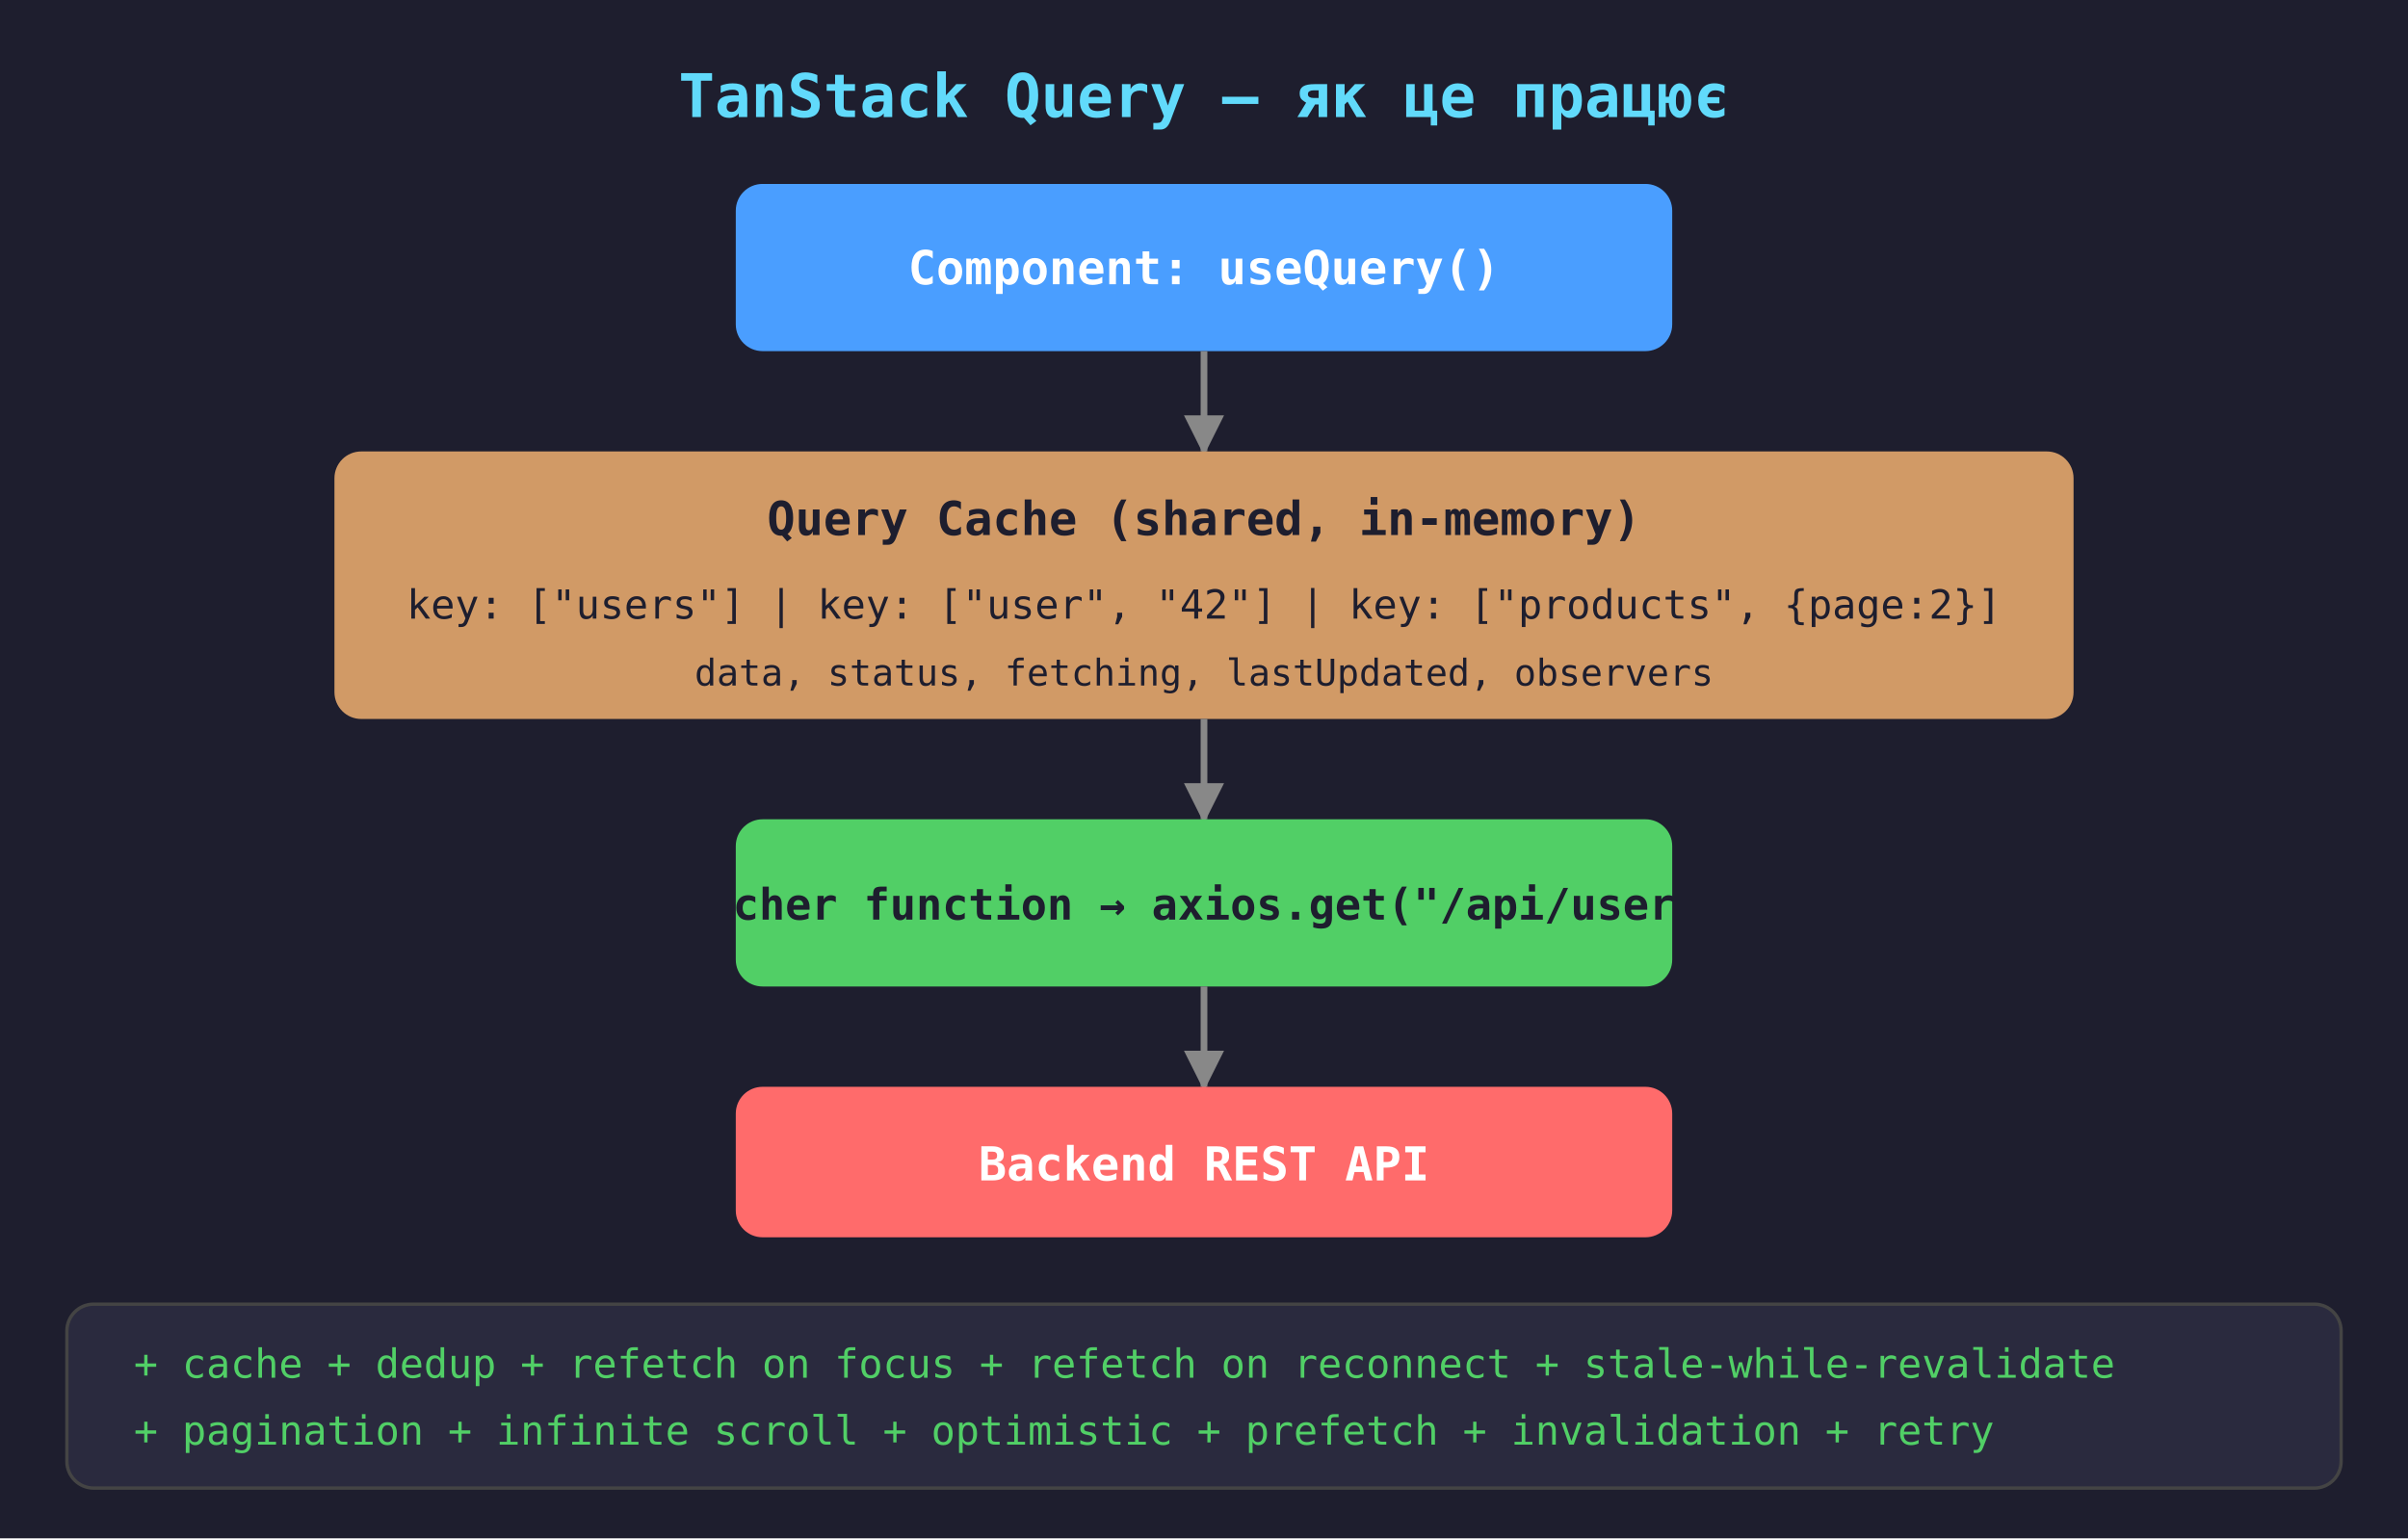
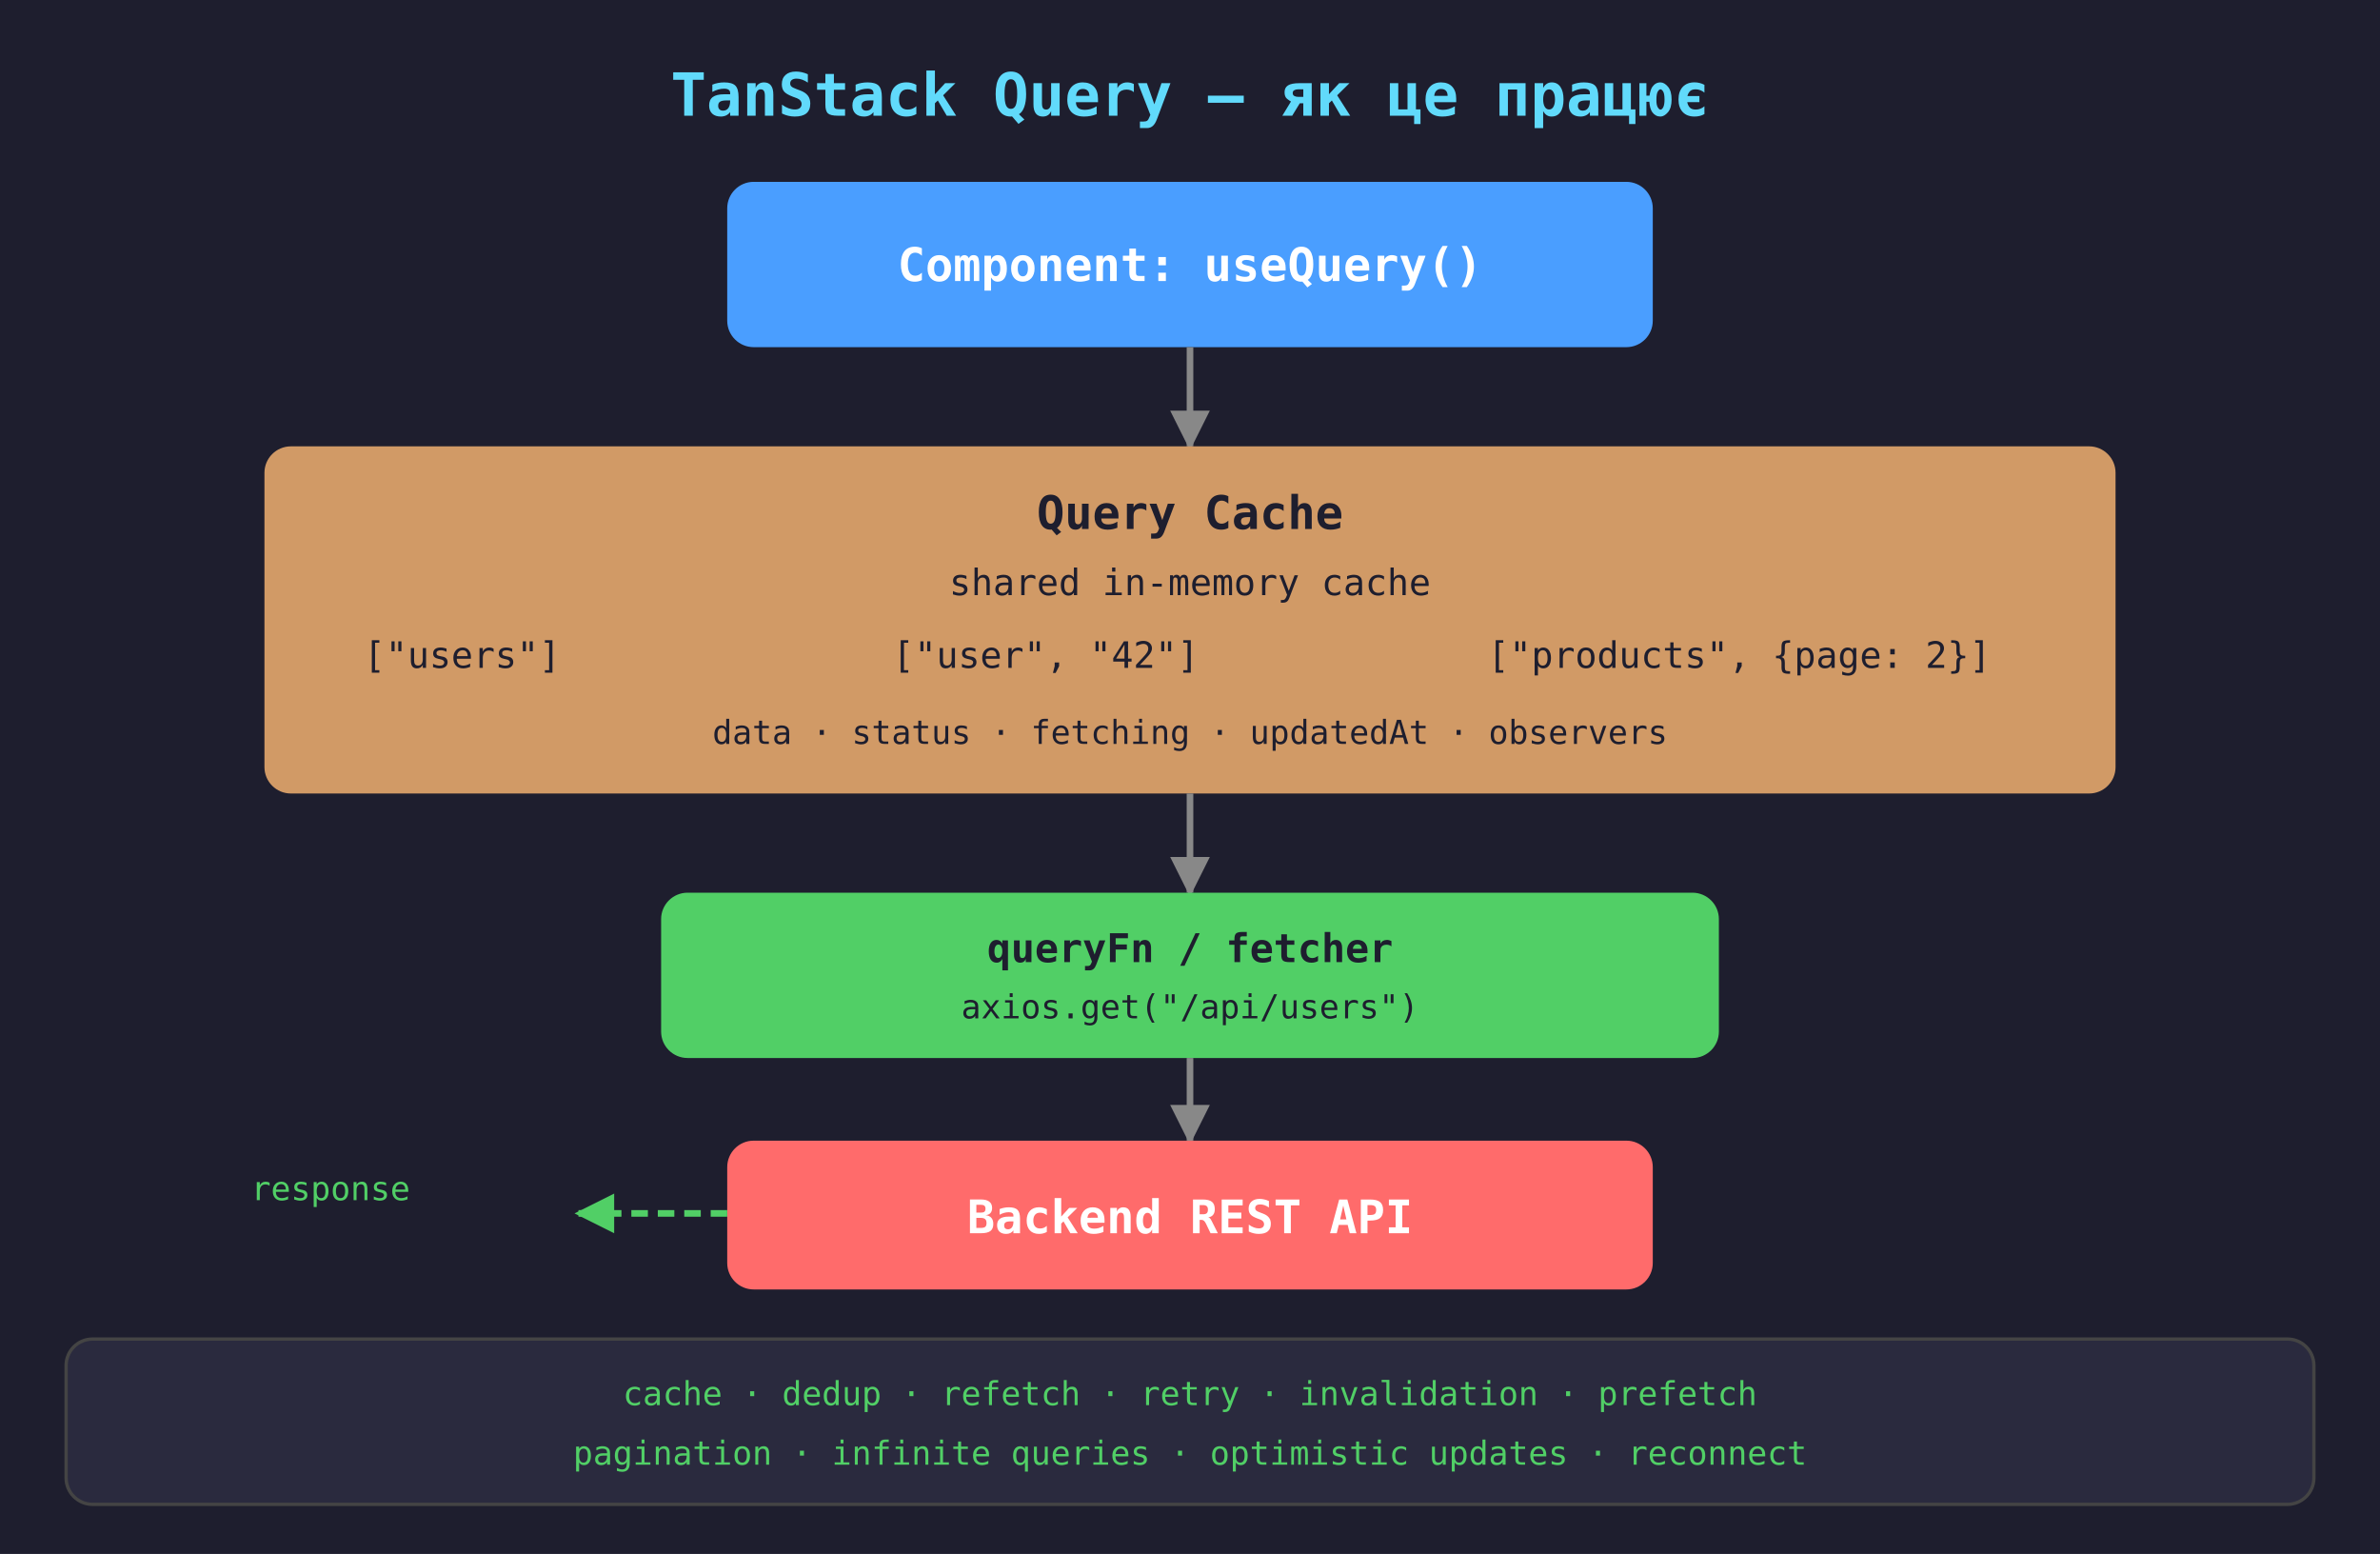
- <svg xmlns="http://www.w3.org/2000/svg" viewBox="0 0 720 460" width="720" height="460">
-   <rect width="720" height="460" fill="#1e1e2e" />
-   <text x="360" y="35" text-anchor="middle" fill="#61DAFB" font-family="monospace" font-size="18" font-weight="bold">TanStack Query — як це працює</text>
+ <svg xmlns="http://www.w3.org/2000/svg" viewBox="0 0 720 470" width="720" height="470">
+   <rect width="720" height="470" fill="#1e1e2e" />
+   <text x="360" y="35" text-anchor="middle" fill="#61DAFB" font-family="monospace" font-size="18" font-weight="bold">
+         TanStack Query — як це працює
+     </text>
  <rect x="220" y="55" width="280" height="50" rx="8" fill="#4a9eff" />
-   <text x="360" y="85" text-anchor="middle" fill="#fff" font-family="monospace" font-size="14" font-weight="bold">Component: useQuery()</text>
-   <line x1="360" y1="105" x2="360" y2="135" stroke="#888" stroke-width="2" marker-end="url(#q1)" />
-   <rect x="100" y="135" width="520" height="80" rx="8" fill="#d19a66" />
-   <text x="360" y="160" text-anchor="middle" fill="#1e1e2e" font-family="monospace" font-size="14" font-weight="bold">Query Cache (shared, in-memory)</text>
-   <text x="360" y="185" text-anchor="middle" fill="#1e1e2e" font-family="monospace" font-size="12">key: ["users"]  |  key: ["user", "42"]  |  key: ["products", {page:2}]</text>
-   <text x="360" y="205" text-anchor="middle" fill="#1e1e2e" font-family="monospace" font-size="11">data, status, fetching, lastUpdated, observers</text>
-   <line x1="360" y1="215" x2="360" y2="245" stroke="#888" stroke-width="2" marker-end="url(#q1)" />
-   <rect x="220" y="245" width="280" height="50" rx="8" fill="#51cf66" />
-   <text x="360" y="275" text-anchor="middle" fill="#1e1e2e" font-family="monospace" font-size="13" font-weight="bold">fetcher function → axios.get("/api/users")</text>
-   <line x1="360" y1="295" x2="360" y2="325" stroke="#888" stroke-width="2" marker-end="url(#q1)" />
-   <rect x="220" y="325" width="280" height="45" rx="8" fill="#ff6b6b" />
-   <text x="360" y="353" text-anchor="middle" fill="#fff" font-family="monospace" font-size="14" font-weight="bold">Backend REST API</text>
-   <rect x="20" y="390" width="680" height="55" rx="8" fill="#2a2a3e" stroke="#444" />
-   <text x="40" y="412" fill="#51cf66" font-family="monospace" font-size="12">+ cache  + dedup  + refetch on focus  + refetch on reconnect  + stale-while-revalidate</text>
-   <text x="40" y="432" fill="#51cf66" font-family="monospace" font-size="12">+ pagination  + infinite scroll  + optimistic  + prefetch  + invalidation  + retry</text>
+   <text x="360" y="85" text-anchor="middle" fill="#fff" font-family="monospace" font-size="14" font-weight="bold">
+         Component: useQuery()
+     </text>
+   <line x1="360" y1="105" x2="360" y2="135" stroke="#888" stroke-width="2" marker-end="url(#arrow)" />
+   <rect x="80" y="135" width="560" height="105" rx="8" fill="#d19a66" />
+   <text x="360" y="160" text-anchor="middle" fill="#1e1e2e" font-family="monospace" font-size="14" font-weight="bold">
+         Query Cache
+     </text>
+   <text x="360" y="180" text-anchor="middle" fill="#1e1e2e" font-family="monospace" font-size="11">
+         shared in-memory cache
+     </text>
+   <text x="110" y="202" fill="#1e1e2e" font-family="monospace" font-size="11">
+         ["users"]
+     </text>
+   <text x="270" y="202" fill="#1e1e2e" font-family="monospace" font-size="11">
+         ["user", "42"]
+     </text>
+   <text x="450" y="202" fill="#1e1e2e" font-family="monospace" font-size="11">
+         ["products", {page: 2}]
+     </text>
+   <text x="360" y="225" text-anchor="middle" fill="#1e1e2e" font-family="monospace" font-size="10">
+         data · status · fetching · updatedAt · observers
+     </text>
+   <line x1="360" y1="240" x2="360" y2="270" stroke="#888" stroke-width="2" marker-end="url(#arrow)" />
+   <rect x="200" y="270" width="320" height="50" rx="8" fill="#51cf66" />
+   <text x="360" y="291" text-anchor="middle" fill="#1e1e2e" font-family="monospace" font-size="12" font-weight="bold">
+         queryFn / fetcher
+     </text>
+   <text x="360" y="308" text-anchor="middle" fill="#1e1e2e" font-family="monospace" font-size="10">
+         axios.get("/api/users")
+     </text>
+   <line x1="360" y1="320" x2="360" y2="345" stroke="#888" stroke-width="2" marker-end="url(#arrow)" />
+   <rect x="220" y="345" width="280" height="45" rx="8" fill="#ff6b6b" />
+   <text x="360" y="373" text-anchor="middle" fill="#fff" font-family="monospace" font-size="14" font-weight="bold">
+         Backend REST API
+     </text>
+   <line x1="220" y1="367" x2="175" y2="367" stroke="#51cf66" stroke-width="2" stroke-dasharray="5,3" marker-end="url(#arrow-green)" />
+   <text x="100" y="363" text-anchor="middle" fill="#51cf66" font-family="monospace" font-size="10">
+         response
+     </text>
+   <rect x="20" y="405" width="680" height="50" rx="8" fill="#2a2a3e" stroke="#444" />
+   <text x="360" y="425" text-anchor="middle" fill="#51cf66" font-family="monospace" font-size="10">
+         cache · dedup · refetch · retry · invalidation · prefetch
+     </text>
+   <text x="360" y="443" text-anchor="middle" fill="#51cf66" font-family="monospace" font-size="10">
+         pagination · infinite queries · optimistic updates · reconnect
+     </text>
  <defs>
-     <marker id="q1" viewBox="0 0 10 10" refX="9" refY="5" markerWidth="6" markerHeight="6" orient="auto">
-       <path d="M0,0 L10,5 L0,10 z" fill="#888" />
+     <marker id="arrow" viewBox="0 0 10 10" refX="9" refY="5" markerWidth="6" markerHeight="6" orient="auto">
+       <path d="M0,0 L10,5 L0,10 Z" fill="#888" />
+     </marker>
+     <marker id="arrow-green" viewBox="0 0 10 10" refX="9" refY="5" markerWidth="6" markerHeight="6" orient="auto">
+       <path d="M0,0 L10,5 L0,10 Z" fill="#51cf66" />
    </marker>
  </defs>
</svg>
